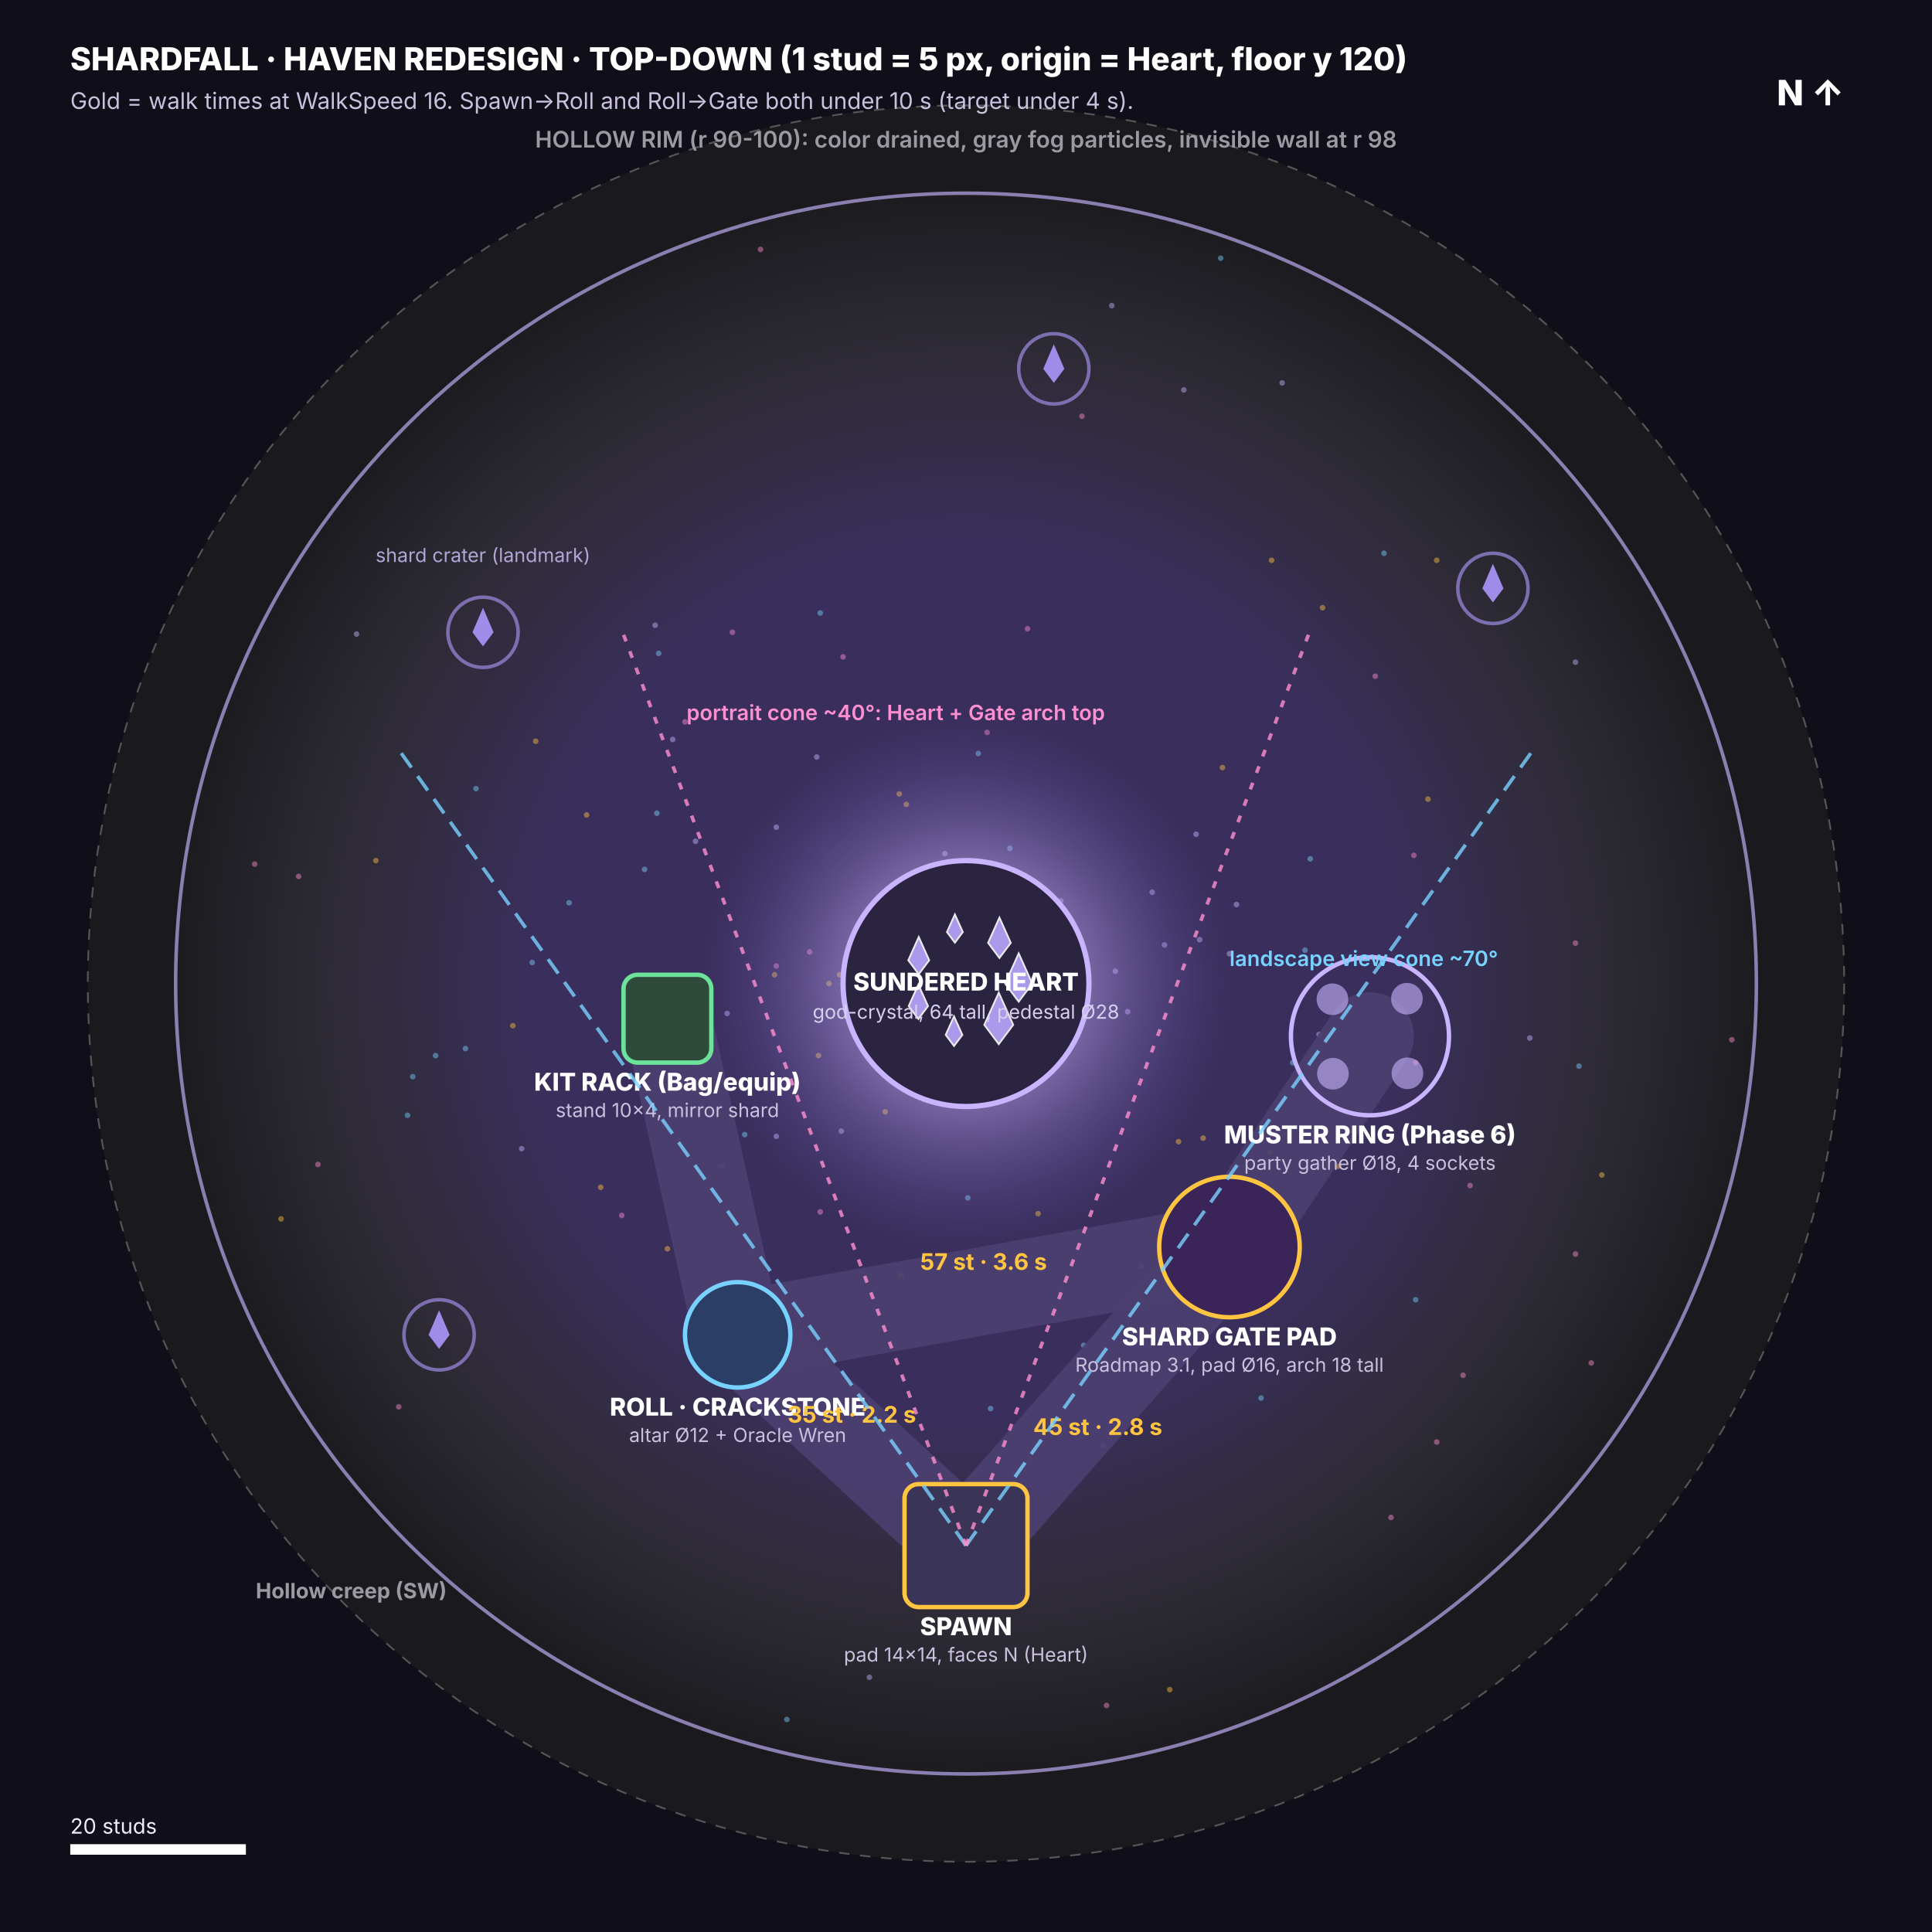
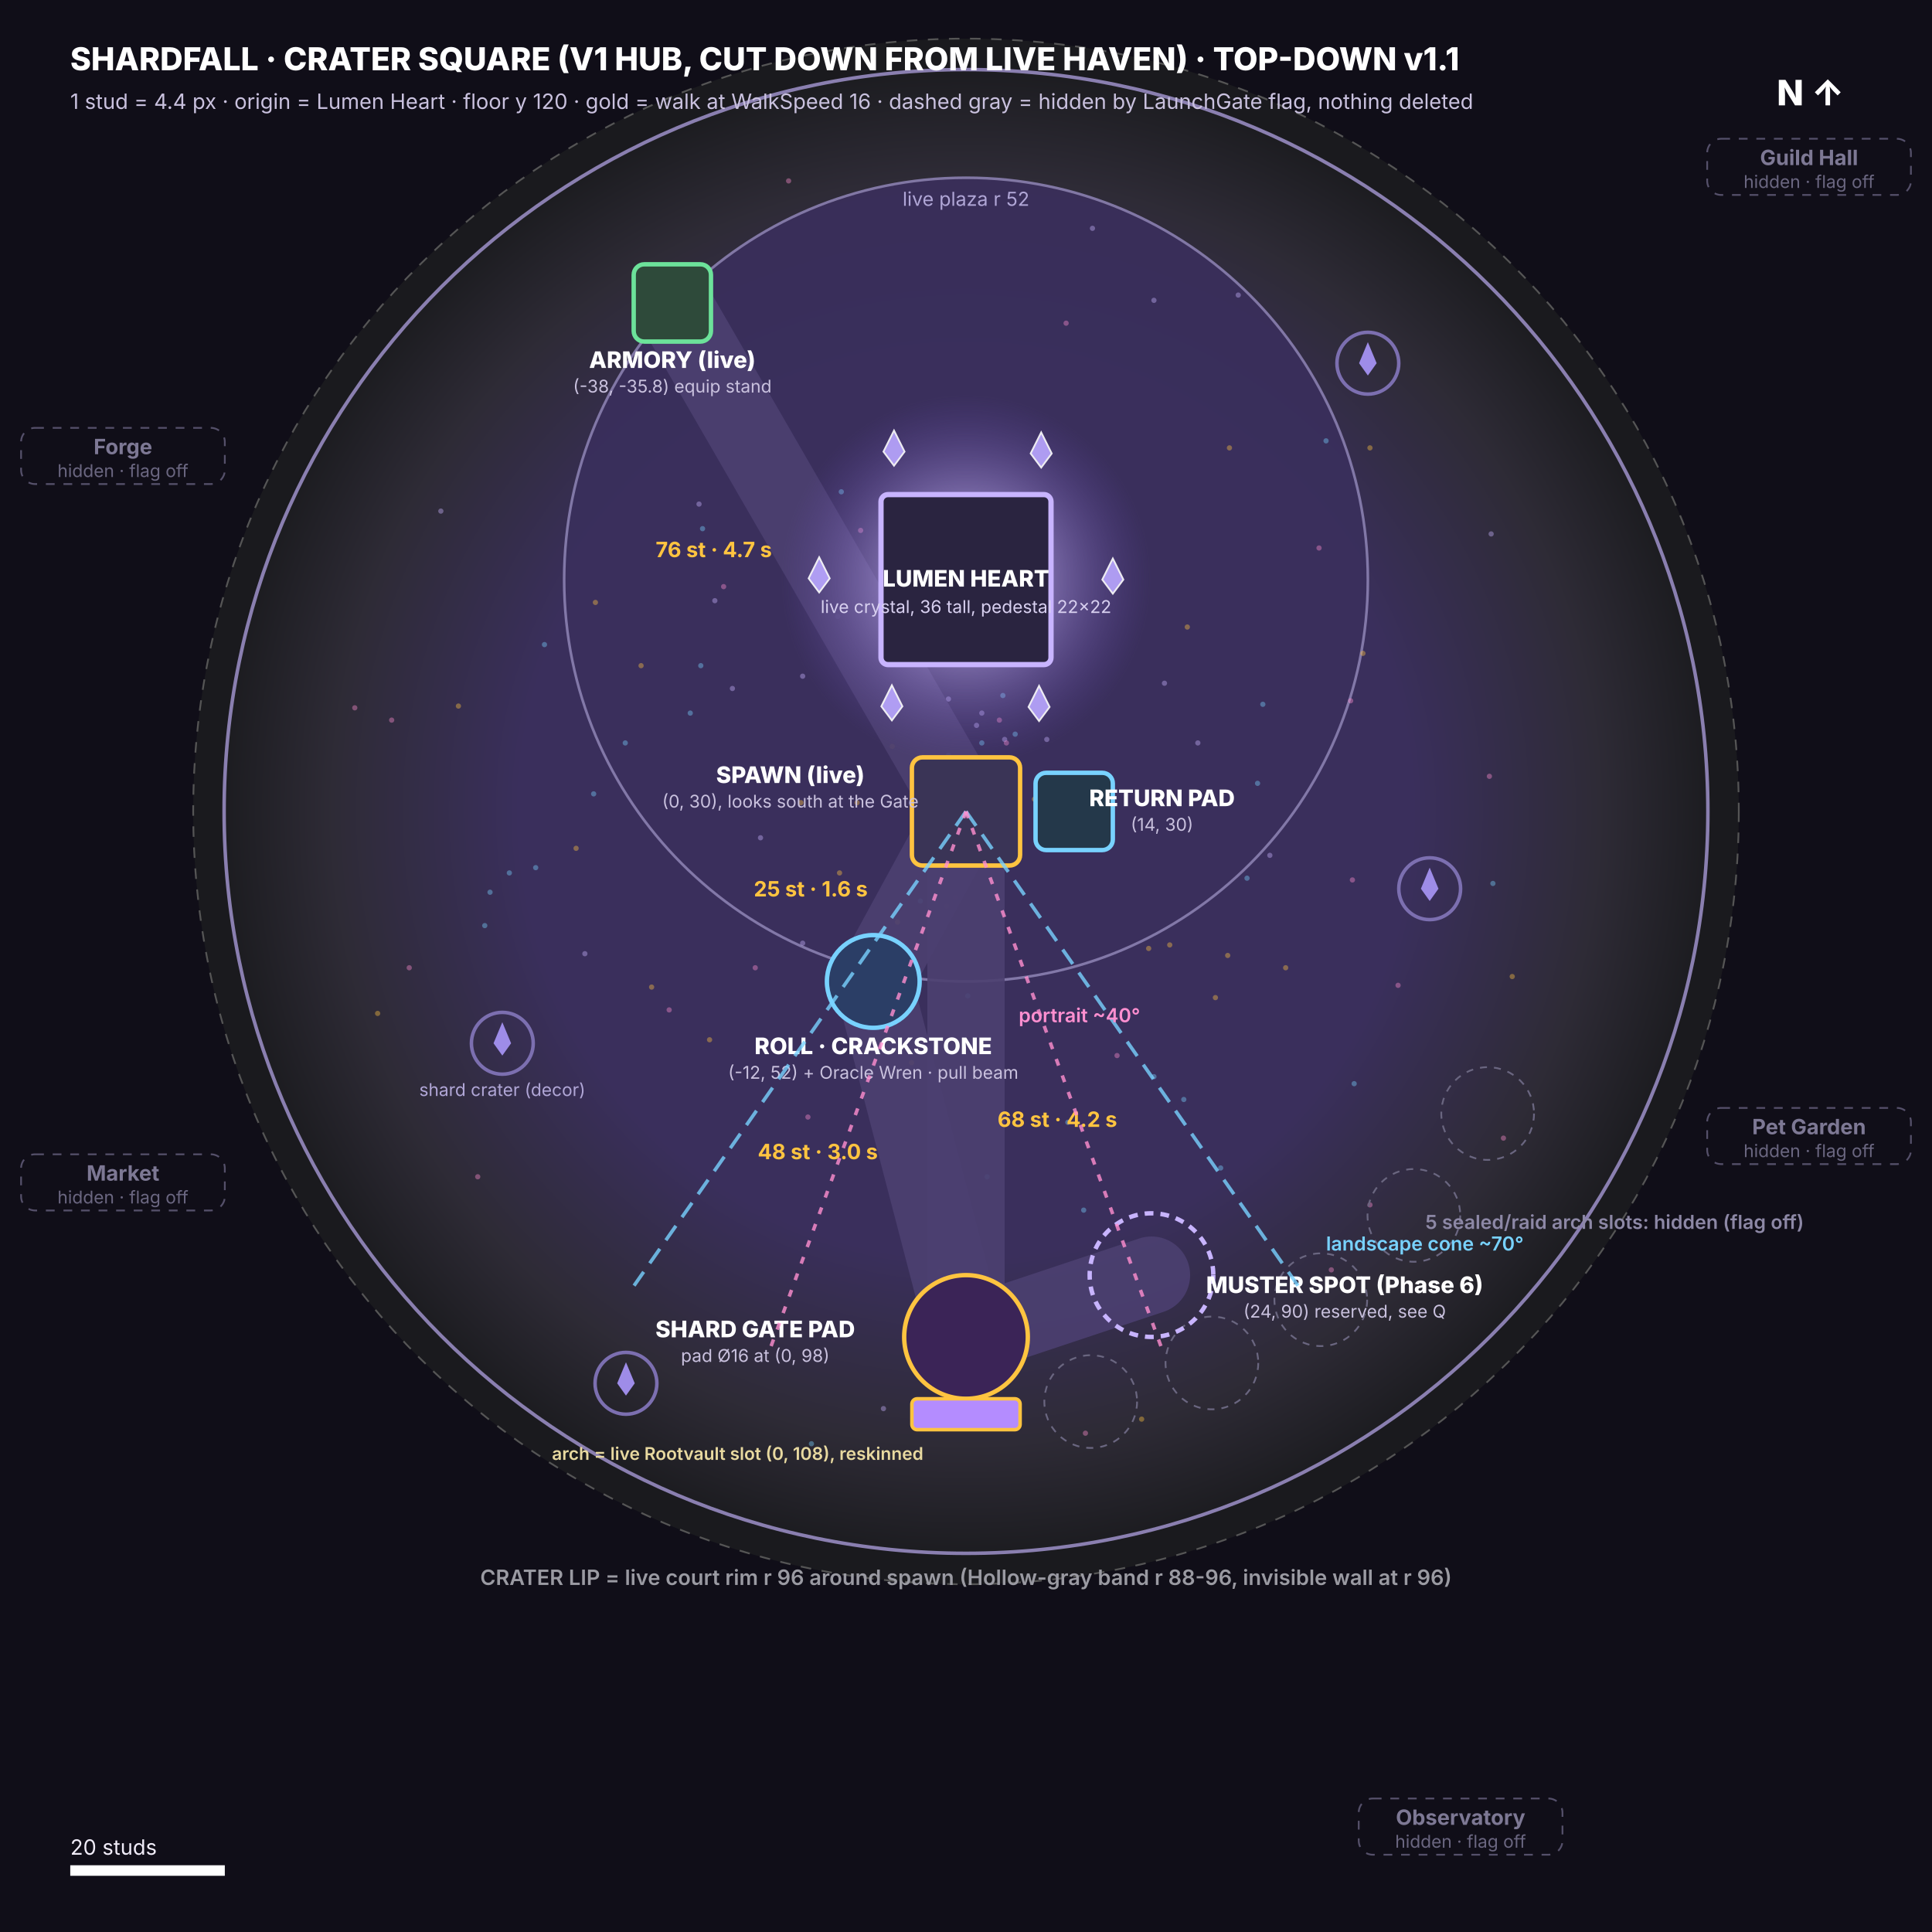
<svg xmlns="http://www.w3.org/2000/svg" width="1100" height="1100" viewBox="0 0 1100 1100">
  <defs>
    <radialGradient id="drain" cx="50%" cy="50%" r="50%">
-       <stop offset="55%" stop-color="#3A2F5C" />
-       <stop offset="80%" stop-color="#2E2B36" />
+       <stop offset="60%" stop-color="#3A2F5C" />
+       <stop offset="85%" stop-color="#2E2B36" />
      <stop offset="100%" stop-color="#1C1C20" />
    </radialGradient>
    <radialGradient id="heart">
      <stop offset="0" stop-color="#FFFFFF" />
      <stop offset=".4" stop-color="#C8B4FF" />
      <stop offset="1" stop-color="#6C4EC4" stop-opacity="0" />
    </radialGradient>
  </defs>
  <rect width="1100" height="1100" fill="#100E18" />
-   <circle cx="550" cy="560" r="500" fill="#1A1A1E" stroke="#555" stroke-dasharray="6 6" />
-   <circle cx="550" cy="560" r="450" fill="url(#drain)" stroke="#8A7FB0" stroke-width="2" />
-   <text x="550.0" y="84.0" font-family="'Builder Sans','Inter','Segoe UI',Arial,sans-serif" font-size="13" font-weight="600" fill="#9A9AA2" text-anchor="middle" opacity="1">HOLLOW RIM (r 90-100): color drained, gray fog particles, invisible wall at r 98</text>
-   <circle cx="520" cy="619" r="1.6" fill="#78D2FF" opacity=".45" />
-   <circle cx="762" cy="664" r="1.6" fill="#FFC440" opacity=".45" />
-   <circle cx="203" cy="361" r="1.6" fill="#C8B4FF" opacity=".45" />
-   <circle cx="736" cy="605" r="1.6" fill="#78D2FF" opacity=".45" />
-   <circle cx="564" cy="802" r="1.6" fill="#78D2FF" opacity=".45" />
-   <circle cx="575" cy="512" r="1.6" fill="#C8B4FF" opacity=".45" />
-   <circle cx="375" cy="372" r="1.6" fill="#78D2FF" opacity=".45" />
-   <circle cx="396" cy="479" r="1.6" fill="#C8B4FF" opacity=".45" />
-   <circle cx="912" cy="669" r="1.6" fill="#FFC440" opacity=".45" />
-   <circle cx="342" cy="676" r="1.6" fill="#FFC440" opacity=".45" />
-   <circle cx="271" cy="449" r="1.6" fill="#78D2FF" opacity=".45" />
-   <circle cx="305" cy="422" r="1.6" fill="#FFC440" opacity=".45" />
-   <circle cx="806" cy="740" r="1.6" fill="#78D2FF" opacity=".45" />
-   <circle cx="390" cy="411" r="1.6" fill="#FF8FD0" opacity=".45" />
-   <circle cx="585" cy="358" r="1.6" fill="#FF8FD0" opacity=".45" />
-   <circle cx="479" cy="644" r="1.6" fill="#C8B4FF" opacity=".45" />
-   <circle cx="516" cy="458" r="1.6" fill="#FFC440" opacity=".45" />
-   <circle cx="170" cy="499" r="1.6" fill="#FF8FD0" opacity=".45" />
-   <circle cx="448" cy="979" r="1.6" fill="#78D2FF" opacity=".45" />
-   <circle cx="478" cy="555" r="1.6" fill="#FFC440" opacity=".45" />
-   <circle cx="674" cy="736" r="1.6" fill="#78D2FF" opacity=".45" />
-   <circle cx="583" cy="552" r="1.6" fill="#FFC440" opacity=".45" />
-   <circle cx="467" cy="690" r="1.6" fill="#FF8FD0" opacity=".45" />
-   <circle cx="374" cy="463" r="1.6" fill="#78D2FF" opacity=".45" />
-   <circle cx="746" cy="489" r="1.6" fill="#78D2FF" opacity=".45" />
-   <circle cx="837" cy="675" r="1.6" fill="#FF8FD0" opacity=".45" />
-   <circle cx="513" cy="726" r="1.6" fill="#FFC440" opacity=".45" />
-   <circle cx="751" cy="589" r="1.6" fill="#C8B4FF" opacity=".45" />
-   <circle cx="383" cy="421" r="1.6" fill="#C8B4FF" opacity=".45" />
-   <circle cx="556" cy="503" r="1.6" fill="#C8B4FF" opacity=".45" />
-   <circle cx="227" cy="801" r="1.6" fill="#FF8FD0" opacity=".45" />
-   <circle cx="723" cy="656" r="1.6" fill="#FFC440" opacity=".45" />
-   <circle cx="818" cy="319" r="1.6" fill="#FFC440" opacity=".45" />
-   <circle cx="433" cy="142" r="1.6" fill="#FF8FD0" opacity=".45" />
-   <circle cx="614" cy="543" r="1.6" fill="#C8B4FF" opacity=".45" />
-   <circle cx="718" cy="796" r="1.6" fill="#78D2FF" opacity=".45" />
-   <circle cx="292" cy="584" r="1.6" fill="#FFC440" opacity=".45" />
-   <circle cx="537" cy="623" r="1.6" fill="#FFC440" opacity=".45" />
-   <circle cx="442" cy="471" r="1.6" fill="#C8B4FF" opacity=".45" />
-   <circle cx="467" cy="349" r="1.6" fill="#78D2FF" opacity=".45" />
-   <circle cx="181" cy="663" r="1.6" fill="#FF8FD0" opacity=".45" />
-   <circle cx="411" cy="664" r="1.6" fill="#FF8FD0" opacity=".45" />
-   <circle cx="532" cy="540" r="1.6" fill="#78D2FF" opacity=".45" />
-   <circle cx="743" cy="541" r="1.6" fill="#78D2FF" opacity=".45" />
-   <circle cx="538" cy="580" r="1.6" fill="#78D2FF" opacity=".45" />
-   <circle cx="334" cy="464" r="1.6" fill="#FFC440" opacity=".45" />
-   <circle cx="527" cy="540" r="1.6" fill="#C8B4FF" opacity=".45" />
-   <circle cx="501" cy="517" r="1.6" fill="#FFC440" opacity=".45" />
-   <circle cx="805" cy="487" r="1.6" fill="#FF8FD0" opacity=".45" />
-   <circle cx="818" cy="821" r="1.6" fill="#FF8FD0" opacity=".45" />
-   <circle cx="414" cy="577" r="1.6" fill="#C8B4FF" opacity=".45" />
-   <circle cx="671" cy="650" r="1.6" fill="#FFC440" opacity=".45" />
-   <circle cx="248" cy="601" r="1.6" fill="#78D2FF" opacity=".45" />
-   <circle cx="666" cy="962" r="1.6" fill="#FFC440" opacity=".45" />
-   <circle cx="695" cy="750" r="1.6" fill="#78D2FF" opacity=".45" />
-   <circle cx="557" cy="429" r="1.6" fill="#78D2FF" opacity=".45" />
-   <circle cx="512" cy="452" r="1.6" fill="#FFC440" opacity=".45" />
-   <circle cx="681" cy="475" r="1.6" fill="#C8B4FF" opacity=".45" />
-   <circle cx="214" cy="490" r="1.6" fill="#FFC440" opacity=".45" />
-   <circle cx="373" cy="356" r="1.6" fill="#C8B4FF" opacity=".45" />
-   <circle cx="674" cy="222" r="1.6" fill="#C8B4FF" opacity=".45" />
-   <circle cx="617" cy="766" r="1.6" fill="#78D2FF" opacity=".45" />
-   <circle cx="897" cy="537" r="1.6" fill="#FF8FD0" opacity=".45" />
-   <circle cx="532" cy="864" r="1.6" fill="#FFC440" opacity=".45" />
-   <circle cx="160" cy="694" r="1.6" fill="#FFC440" opacity=".45" />
-   <circle cx="704" cy="515" r="1.6" fill="#C8B4FF" opacity=".45" />
-   <circle cx="716" cy="684" r="1.6" fill="#FFC440" opacity=".45" />
-   <circle cx="628" cy="823" r="1.6" fill="#78D2FF" opacity=".45" />
-   <circle cx="265" cy="597" r="1.6" fill="#78D2FF" opacity=".45" />
-   <circle cx="577" cy="515" r="1.6" fill="#FF8FD0" opacity=".45" />
-   <circle cx="616" cy="237" r="1.6" fill="#FF8FD0" opacity=".45" />
-   <circle cx="696" cy="437" r="1.6" fill="#FFC440" opacity=".45" />
-   <circle cx="906" cy="776" r="1.6" fill="#FF8FD0" opacity=".45" />
-   <circle cx="232" cy="635" r="1.6" fill="#78D2FF" opacity=".45" />
-   <circle cx="538" cy="486" r="1.6" fill="#C8B4FF" opacity=".45" />
-   <circle cx="806" cy="605" r="1.6" fill="#FF8FD0" opacity=".45" />
-   <circle cx="572" cy="500" r="1.6" fill="#FF8FD0" opacity=".45" />
-   <circle cx="465" cy="431" r="1.6" fill="#C8B4FF" opacity=".45" />
-   <circle cx="899" cy="607" r="1.6" fill="#78D2FF" opacity=".45" />
-   <circle cx="145" cy="492" r="1.6" fill="#FF8FD0" opacity=".45" />
-   <circle cx="635" cy="553" r="1.6" fill="#C8B4FF" opacity=".45" />
-   <circle cx="642" cy="576" r="1.6" fill="#C8B4FF" opacity=".45" />
-   <circle cx="562" cy="417" r="1.6" fill="#FF8FD0" opacity=".45" />
-   <circle cx="564" cy="537" r="1.6" fill="#FFC440" opacity=".45" />
-   <circle cx="783" cy="385" r="1.6" fill="#FF8FD0" opacity=".45" />
-   <circle cx="730" cy="218" r="1.6" fill="#C8B4FF" opacity=".45" />
-   <circle cx="324" cy="514" r="1.6" fill="#78D2FF" opacity=".45" />
-   <circle cx="788" cy="315" r="1.6" fill="#78D2FF" opacity=".45" />
-   <circle cx="561" cy="495" r="1.6" fill="#C8B4FF" opacity=".45" />
-   <circle cx="235" cy="613" r="1.6" fill="#78D2FF" opacity=".45" />
-   <circle cx="445" cy="763" r="1.6" fill="#FF8FD0" opacity=".45" />
-   <circle cx="560" cy="514" r="1.6" fill="#78D2FF" opacity=".45" />
-   <circle cx="551" cy="682" r="1.6" fill="#78D2FF" opacity=".45" />
-   <circle cx="303" cy="548" r="1.6" fill="#78D2FF" opacity=".45" />
-   <circle cx="297" cy="654" r="1.6" fill="#C8B4FF" opacity=".45" />
-   <circle cx="480" cy="374" r="1.6" fill="#FF8FD0" opacity=".45" />
-   <circle cx="441" cy="555" r="1.6" fill="#FFC440" opacity=".45" />
-   <circle cx="897" cy="377" r="1.6" fill="#C8B4FF" opacity=".45" />
-   <circle cx="582" cy="509" r="1.6" fill="#78D2FF" opacity=".45" />
-   <circle cx="442" cy="647" r="1.6" fill="#C8B4FF" opacity=".45" />
-   <circle cx="466" cy="601" r="1.6" fill="#FFC440" opacity=".45" />
-   <circle cx="633" cy="174" r="1.6" fill="#C8B4FF" opacity=".45" />
-   <circle cx="813" cy="455" r="1.6" fill="#FFC440" opacity=".45" />
-   <circle cx="792" cy="864" r="1.6" fill="#FF8FD0" opacity=".45" />
-   <circle cx="630" cy="971" r="1.6" fill="#FF8FD0" opacity=".45" />
-   <circle cx="604" cy="513" r="1.6" fill="#C8B4FF" opacity=".45" />
-   <circle cx="650" cy="721" r="1.6" fill="#FF8FD0" opacity=".45" />
-   <circle cx="504" cy="633" r="1.6" fill="#FFC440" opacity=".45" />
-   <circle cx="685" cy="648" r="1.6" fill="#FFC440" opacity=".45" />
-   <circle cx="367" cy="495" r="1.6" fill="#78D2FF" opacity=".45" />
-   <circle cx="380" cy="711" r="1.6" fill="#FFC440" opacity=".45" />
-   <circle cx="522" cy="558" r="1.6" fill="#C8B4FF" opacity=".45" />
-   <circle cx="595" cy="552" r="1.6" fill="#FFC440" opacity=".45" />
-   <circle cx="495" cy="955" r="1.6" fill="#C8B4FF" opacity=".45" />
-   <circle cx="543" cy="617" r="1.6" fill="#FF8FD0" opacity=".45" />
-   <circle cx="724" cy="319" r="1.6" fill="#FFC440" opacity=".45" />
-   <circle cx="354" cy="692" r="1.6" fill="#FF8FD0" opacity=".45" />
-   <circle cx="538" cy="523" r="1.6" fill="#78D2FF" opacity=".45" />
-   <circle cx="575" cy="483" r="1.6" fill="#78D2FF" opacity=".45" />
-   <circle cx="549" cy="567" r="1.6" fill="#78D2FF" opacity=".45" />
-   <circle cx="562" cy="525" r="1.6" fill="#C8B4FF" opacity=".45" />
-   <circle cx="897" cy="714" r="1.6" fill="#FF8FD0" opacity=".45" />
-   <circle cx="986" cy="592" r="1.6" fill="#FF8FD0" opacity=".45" />
-   <circle cx="656" cy="508" r="1.6" fill="#C8B4FF" opacity=".45" />
-   <circle cx="851" cy="644" r="1.6" fill="#78D2FF" opacity=".45" />
-   <circle cx="663" cy="538" r="1.6" fill="#C8B4FF" opacity=".45" />
-   <circle cx="591" cy="691" r="1.6" fill="#FFC440" opacity=".45" />
-   <circle cx="461" cy="542" r="1.6" fill="#FF8FD0" opacity=".45" />
-   <circle cx="472" cy="560" r="1.6" fill="#FFC440" opacity=".45" />
-   <circle cx="695" cy="147" r="1.6" fill="#78D2FF" opacity=".45" />
-   <circle cx="871" cy="591" r="1.6" fill="#C8B4FF" opacity=".45" />
-   <circle cx="442" cy="550" r="1.6" fill="#FF8FD0" opacity=".45" />
-   <circle cx="833" cy="783" r="1.6" fill="#FF8FD0" opacity=".45" />
-   <circle cx="417" cy="360" r="1.6" fill="#FF8FD0" opacity=".45" />
-   <circle cx="683" cy="535" r="1.6" fill="#C8B4FF" opacity=".45" />
-   <circle cx="700" cy="543" r="1.6" fill="#C8B4FF" opacity=".45" />
-   <circle cx="424" cy="646" r="1.6" fill="#78D2FF" opacity=".45" />
-   <circle cx="553" cy="555" r="1.6" fill="#FFC440" opacity=".45" />
-   <circle cx="528" cy="570" r="1.6" fill="#FF8FD0" opacity=".45" />
-   <circle cx="753" cy="346" r="1.6" fill="#FFC440" opacity=".45" />
-   <line x1="550" y1="880" x2="420" y2="760" stroke="#4B3F70" stroke-width="50" stroke-linecap="round" opacity=".9" />
-   <line x1="420" y1="760" x2="700" y2="710" stroke="#4B3F70" stroke-width="50" stroke-linecap="round" opacity=".9" />
-   <line x1="550" y1="880" x2="700" y2="710" stroke="#4B3F70" stroke-width="50" stroke-linecap="round" opacity=".9" />
-   <line x1="420" y1="760" x2="380" y2="580" stroke="#4B3F70" stroke-width="50" stroke-linecap="round" opacity=".9" />
-   <line x1="700" y1="710" x2="780" y2="590" stroke="#4B3F70" stroke-width="50" stroke-linecap="round" opacity=".9" />
-   <circle cx="550" cy="560" r="150" fill="url(#heart)" opacity=".5" />
-   <circle cx="550" cy="560" r="70" fill="#2A2440" stroke="#C8B4FF" stroke-width="3" />
-   <polygon points="580.0,542.815 587.733,560.0 580.0,570.311 572.267,560.0" fill="#B9A6FF" stroke="#fff" stroke-width="1" opacity=".9" />
-   <polygon points="568.648,565.188 576.889,583.5 568.648,594.487 560.408,583.5" fill="#B9A6FF" stroke="#fff" stroke-width="1" opacity=".9" />
-   <polygon points="543.184,578.673 547.928,589.215 543.184,595.541 538.44,589.215" fill="#B9A6FF" stroke="#fff" stroke-width="1" opacity=".9" />
-   <polygon points="522.878,560.597 528.379,572.821 522.878,580.156 517.377,572.821" fill="#B9A6FF" stroke="#fff" stroke-width="1" opacity=".9" />
-   <polygon points="523.097,533.496 529.05,546.724 523.097,554.661 517.144,546.724" fill="#B9A6FF" stroke="#fff" stroke-width="1" opacity=".9" />
-   <polygon points="543.676,520.631 548.196,530.674 543.676,536.7 539.157,530.674" fill="#B9A6FF" stroke="#fff" stroke-width="1" opacity=".9" />
-   <polygon points="569.041,522.447 575.507,536.817 569.041,545.439 562.574,536.817" fill="#B9A6FF" stroke="#fff" stroke-width="1" opacity=".9" />
-   <text x="550.0" y="564.0" font-family="'Builder Sans','Inter','Segoe UI',Arial,sans-serif" font-size="14" font-weight="800" fill="#fff" text-anchor="middle" opacity="1">SUNDERED HEART</text>
-   <text x="550.0" y="580.0" font-family="'Builder Sans','Inter','Segoe UI',Arial,sans-serif" font-size="11" font-weight="400" fill="#D8D0F0" text-anchor="middle" opacity="1">god-crystal, 64 tall, pedestal Ø28</text>
-   <rect x="515" y="845" width="70" height="70" rx="8" fill="#3A3456" stroke="#FFC440" stroke-width="2.5" />
-   <text x="550.0" y="931.0" font-family="'Builder Sans','Inter','Segoe UI',Arial,sans-serif" font-size="14" font-weight="800" fill="#fff" text-anchor="middle" opacity="1">SPAWN</text>
-   <text x="550.0" y="946.0" font-family="'Builder Sans','Inter','Segoe UI',Arial,sans-serif" font-size="11" font-weight="400" fill="#C9C1DE" text-anchor="middle" opacity="1">pad 14×14, faces N (Heart)</text>
-   <circle cx="420" cy="760" r="30" fill="#2B3E66" stroke="#78D2FF" stroke-width="2.5" />
-   <text x="420.0" y="806.0" font-family="'Builder Sans','Inter','Segoe UI',Arial,sans-serif" font-size="14" font-weight="800" fill="#fff" text-anchor="middle" opacity="1">ROLL · CRACKSTONE</text>
-   <text x="420.0" y="821.0" font-family="'Builder Sans','Inter','Segoe UI',Arial,sans-serif" font-size="11" font-weight="400" fill="#C9C1DE" text-anchor="middle" opacity="1">altar Ø12 + Oracle Wren</text>
-   <circle cx="700" cy="710" r="40" fill="#3B2457" stroke="#FFC440" stroke-width="2.5" />
-   <text x="700.0" y="766.0" font-family="'Builder Sans','Inter','Segoe UI',Arial,sans-serif" font-size="14" font-weight="800" fill="#fff" text-anchor="middle" opacity="1">SHARD GATE PAD</text>
-   <text x="700.0" y="781.0" font-family="'Builder Sans','Inter','Segoe UI',Arial,sans-serif" font-size="11" font-weight="400" fill="#C9C1DE" text-anchor="middle" opacity="1">Roadmap 3.1, pad Ø16, arch 18 tall</text>
-   <rect x="355" y="555" width="50" height="50" rx="8" fill="#2E4A3A" stroke="#6CE29A" stroke-width="2.5" />
-   <text x="380.0" y="621.0" font-family="'Builder Sans','Inter','Segoe UI',Arial,sans-serif" font-size="14" font-weight="800" fill="#fff" text-anchor="middle" opacity="1">KIT RACK (Bag/equip)</text>
-   <text x="380.0" y="636.0" font-family="'Builder Sans','Inter','Segoe UI',Arial,sans-serif" font-size="11" font-weight="400" fill="#C9C1DE" text-anchor="middle" opacity="1">stand 10×4, mirror shard</text>
-   <circle cx="780" cy="590" r="45" fill="none" stroke="#C8B4FF" stroke-width="2.5" />
-   <text x="780.0" y="651.0" font-family="'Builder Sans','Inter','Segoe UI',Arial,sans-serif" font-size="14" font-weight="800" fill="#fff" text-anchor="middle" opacity="1">MUSTER RING (Phase 6)</text>
-   <text x="780.0" y="666.0" font-family="'Builder Sans','Inter','Segoe UI',Arial,sans-serif" font-size="11" font-weight="400" fill="#C9C1DE" text-anchor="middle" opacity="1">party gather Ø18, 4 sockets</text>
-   <circle cx="801.327" cy="611.098" r="9" fill="#C8B4FF" opacity=".6" />
-   <circle cx="758.919" cy="611.344" r="9" fill="#C8B4FF" opacity=".6" />
-   <circle cx="758.639" cy="568.936" r="9" fill="#C8B4FF" opacity=".6" />
-   <circle cx="801.047" cy="568.622" r="9" fill="#C8B4FF" opacity=".6" />
-   <text x="485.0" y="810.0" font-family="'Builder Sans','Inter','Segoe UI',Arial,sans-serif" font-size="13" font-weight="700" fill="#FFC440" text-anchor="middle" opacity="1">35 st · 2.2 s</text>
-   <text x="560.0" y="723.0" font-family="'Builder Sans','Inter','Segoe UI',Arial,sans-serif" font-size="13" font-weight="700" fill="#FFC440" text-anchor="middle" opacity="1">57 st · 3.6 s</text>
-   <text x="625.0" y="817.0" font-family="'Builder Sans','Inter','Segoe UI',Arial,sans-serif" font-size="13" font-weight="700" fill="#FFC440" text-anchor="middle" opacity="1">45 st · 2.8 s</text>
-   <line x1="550" y1="880" x2="225" y2="424" stroke="#78D2FF" stroke-width="2" stroke-dasharray="10 6" opacity=".8" />
-   <line x1="550" y1="880" x2="875" y2="424" stroke="#78D2FF" stroke-width="2" stroke-dasharray="10 6" opacity=".8" />
-   <line x1="550" y1="880" x2="353" y2="356" stroke="#FF8FD0" stroke-width="2" stroke-dasharray="4 6" opacity=".8" />
-   <line x1="550" y1="880" x2="747" y2="356" stroke="#FF8FD0" stroke-width="2" stroke-dasharray="4 6" opacity=".8" />
-   <text x="700.0" y="550.0" font-family="'Builder Sans','Inter','Segoe UI',Arial,sans-serif" font-size="12" font-weight="600" fill="#78D2FF" text-anchor="start" opacity="1">landscape view cone ~70°</text>
-   <text x="510.0" y="410.0" font-family="'Builder Sans','Inter','Segoe UI',Arial,sans-serif" font-size="12" font-weight="600" fill="#FF8FD0" text-anchor="middle" opacity="1">portrait cone ~40°: Heart + Gate arch top</text>
-   <text x="200.0" y="910.0" font-family="'Builder Sans','Inter','Segoe UI',Arial,sans-serif" font-size="12" font-weight="700" fill="#9A9AA2" text-anchor="middle" opacity="1">Hollow creep (SW)</text>
-   <circle cx="275" cy="360" r="20" fill="none" stroke="#7C6FB0" stroke-width="2" />
-   <polygon points="275,346 281,360 275,368 269,360" fill="#9E8CE8" />
-   <circle cx="850" cy="335" r="20" fill="none" stroke="#7C6FB0" stroke-width="2" />
-   <polygon points="850,321 856,335 850,343 844,335" fill="#9E8CE8" />
-   <circle cx="250" cy="760" r="20" fill="none" stroke="#7C6FB0" stroke-width="2" />
-   <polygon points="250,746 256,760 250,768 244,760" fill="#9E8CE8" />
-   <circle cx="600" cy="210" r="20" fill="none" stroke="#7C6FB0" stroke-width="2" />
-   <polygon points="600,196 606,210 600,218 594,210" fill="#9E8CE8" />
-   <text x="275.0" y="320.0" font-family="'Builder Sans','Inter','Segoe UI',Arial,sans-serif" font-size="11" font-weight="400" fill="#B0A6D6" text-anchor="middle" opacity="1">shard crater (landmark)</text>
-   <rect x="40" y="1050" width="100" height="6" fill="#fff" />
-   <text x="40.0" y="1044.0" font-family="'Builder Sans','Inter','Segoe UI',Arial,sans-serif" font-size="12" font-weight="400" fill="#F0ECF8" text-anchor="start" opacity="1">20 studs</text>
+   <rect x="12" y="243.6" width="116" height="32" rx="8" fill="none" stroke="#55506A" stroke-dasharray="5 5" />
+   <text x="70.0" y="258.6" font-family="'Builder Sans','Inter','Segoe UI',Arial,sans-serif" font-size="12" font-weight="700" fill="#7D7894" text-anchor="middle" opacity="1">Forge</text>
+   <text x="70.0" y="271.6" font-family="'Builder Sans','Inter','Segoe UI',Arial,sans-serif" font-size="10" font-weight="400" fill="#6A6680" text-anchor="middle" opacity="1">hidden · flag off</text>
+   <rect x="12" y="657.2" width="116" height="32" rx="8" fill="none" stroke="#55506A" stroke-dasharray="5 5" />
+   <text x="70.0" y="672.2" font-family="'Builder Sans','Inter','Segoe UI',Arial,sans-serif" font-size="12" font-weight="700" fill="#7D7894" text-anchor="middle" opacity="1">Market</text>
+   <text x="70.0" y="685.2" font-family="'Builder Sans','Inter','Segoe UI',Arial,sans-serif" font-size="10" font-weight="400" fill="#6A6680" text-anchor="middle" opacity="1">hidden · flag off</text>
+   <rect x="972" y="79" width="116" height="32" rx="8" fill="none" stroke="#55506A" stroke-dasharray="5 5" />
+   <text x="1030.0" y="94.0" font-family="'Builder Sans','Inter','Segoe UI',Arial,sans-serif" font-size="12" font-weight="700" fill="#7D7894" text-anchor="middle" opacity="1">Guild Hall</text>
+   <text x="1030.0" y="107.0" font-family="'Builder Sans','Inter','Segoe UI',Arial,sans-serif" font-size="10" font-weight="400" fill="#6A6680" text-anchor="middle" opacity="1">hidden · flag off</text>
+   <rect x="972" y="630.8" width="116" height="32" rx="8" fill="none" stroke="#55506A" stroke-dasharray="5 5" />
+   <text x="1030.0" y="645.8" font-family="'Builder Sans','Inter','Segoe UI',Arial,sans-serif" font-size="12" font-weight="700" fill="#7D7894" text-anchor="middle" opacity="1">Pet Garden</text>
+   <text x="1030.0" y="658.8" font-family="'Builder Sans','Inter','Segoe UI',Arial,sans-serif" font-size="10" font-weight="400" fill="#6A6680" text-anchor="middle" opacity="1">hidden · flag off</text>
+   <rect x="773.6" y="1024" width="116" height="32" rx="8" fill="none" stroke="#55506A" stroke-dasharray="5 5" />
+   <text x="831.6" y="1039.0" font-family="'Builder Sans','Inter','Segoe UI',Arial,sans-serif" font-size="12" font-weight="700" fill="#7D7894" text-anchor="middle" opacity="1">Observatory</text>
+   <text x="831.6" y="1052.0" font-family="'Builder Sans','Inter','Segoe UI',Arial,sans-serif" font-size="10" font-weight="400" fill="#6A6680" text-anchor="middle" opacity="1">hidden · flag off</text>
+   <circle cx="550.0" cy="462.0" r="440" fill="#1A1A1E" stroke="#555" stroke-dasharray="6 6" />
+   <circle cx="550.0" cy="462.0" r="422.4" fill="url(#drain)" stroke="#8A7FB0" stroke-width="2" />
+   <circle cx="550.0" cy="330.0" r="228.8" fill="#3A2F5C" stroke="#8A7FB0" stroke-width="1.5" opacity=".9" />
+   <text x="550.0" y="902.4" font-family="'Builder Sans','Inter','Segoe UI',Arial,sans-serif" font-size="12" font-weight="600" fill="#9A9AA2" text-anchor="middle" opacity="1">CRATER LIP = live court rim r 96 around spawn (Hollow-gray band r 88-96, invisible wall at r 96)</text>
+   <text x="550.0" y="117.2" font-family="'Builder Sans','Inter','Segoe UI',Arial,sans-serif" font-size="11" font-weight="400" fill="#B0A6D6" text-anchor="middle" opacity="1">live plaza r 52</text>
+   <circle cx="524" cy="513" r="1.5" fill="#78D2FF" opacity=".4" />
+   <circle cx="732" cy="551" r="1.5" fill="#FFC440" opacity=".4" />
+   <circle cx="251" cy="291" r="1.5" fill="#C8B4FF" opacity=".4" />
+   <circle cx="710" cy="500" r="1.5" fill="#78D2FF" opacity=".4" />
+   <circle cx="562" cy="670" r="1.5" fill="#78D2FF" opacity=".4" />
+   <circle cx="572" cy="421" r="1.5" fill="#C8B4FF" opacity=".4" />
+   <circle cx="400" cy="301" r="1.5" fill="#78D2FF" opacity=".4" />
+   <circle cx="417" cy="392" r="1.5" fill="#C8B4FF" opacity=".4" />
+   <circle cx="861" cy="556" r="1.5" fill="#FFC440" opacity=".4" />
+   <circle cx="371" cy="562" r="1.5" fill="#FFC440" opacity=".4" />
+   <circle cx="310" cy="367" r="1.5" fill="#78D2FF" opacity=".4" />
+   <circle cx="339" cy="343" r="1.5" fill="#FFC440" opacity=".4" />
+   <circle cx="771" cy="617" r="1.5" fill="#78D2FF" opacity=".4" />
+   <circle cx="412" cy="334" r="1.5" fill="#FF8FD0" opacity=".4" />
+   <circle cx="580" cy="288" r="1.5" fill="#FF8FD0" opacity=".4" />
+   <circle cx="489" cy="534" r="1.5" fill="#C8B4FF" opacity=".4" />
+   <circle cx="521" cy="374" r="1.5" fill="#FFC440" opacity=".4" />
+   <circle cx="223" cy="410" r="1.5" fill="#FF8FD0" opacity=".4" />
+   <circle cx="462" cy="822" r="1.5" fill="#78D2FF" opacity=".4" />
+   <circle cx="488" cy="457" r="1.5" fill="#FFC440" opacity=".4" />
+   <circle cx="657" cy="613" r="1.5" fill="#78D2FF" opacity=".4" />
+   <circle cx="579" cy="455" r="1.5" fill="#FFC440" opacity=".4" />
+   <circle cx="479" cy="574" r="1.5" fill="#FF8FD0" opacity=".4" />
+   <circle cx="399" cy="379" r="1.5" fill="#78D2FF" opacity=".4" />
+   <circle cx="719" cy="401" r="1.5" fill="#78D2FF" opacity=".4" />
+   <circle cx="796" cy="561" r="1.5" fill="#FF8FD0" opacity=".4" />
+   <circle cx="519" cy="605" r="1.5" fill="#FFC440" opacity=".4" />
+   <circle cx="723" cy="487" r="1.5" fill="#C8B4FF" opacity=".4" />
+   <circle cx="407" cy="342" r="1.5" fill="#C8B4FF" opacity=".4" />
+   <circle cx="556" cy="413" r="1.5" fill="#C8B4FF" opacity=".4" />
+   <circle cx="272" cy="670" r="1.5" fill="#FF8FD0" opacity=".4" />
+   <circle cx="699" cy="544" r="1.5" fill="#FFC440" opacity=".4" />
+   <circle cx="780" cy="255" r="1.5" fill="#FFC440" opacity=".4" />
+   <circle cx="449" cy="103" r="1.5" fill="#FF8FD0" opacity=".4" />
+   <circle cx="605" cy="447" r="1.5" fill="#C8B4FF" opacity=".4" />
+   <circle cx="695" cy="665" r="1.5" fill="#78D2FF" opacity=".4" />
+   <circle cx="328" cy="483" r="1.5" fill="#FFC440" opacity=".4" />
+   <circle cx="539" cy="516" r="1.5" fill="#FFC440" opacity=".4" />
+   <circle cx="457" cy="385" r="1.5" fill="#C8B4FF" opacity=".4" />
+   <circle cx="479" cy="280" r="1.5" fill="#78D2FF" opacity=".4" />
+   <circle cx="233" cy="551" r="1.5" fill="#FF8FD0" opacity=".4" />
+   <circle cx="430" cy="551" r="1.5" fill="#FF8FD0" opacity=".4" />
+   <circle cx="534" cy="444" r="1.5" fill="#78D2FF" opacity=".4" />
+   <circle cx="716" cy="446" r="1.5" fill="#78D2FF" opacity=".4" />
+   <circle cx="539" cy="479" r="1.5" fill="#78D2FF" opacity=".4" />
+   <circle cx="365" cy="379" r="1.5" fill="#FFC440" opacity=".4" />
+   <circle cx="530" cy="445" r="1.5" fill="#C8B4FF" opacity=".4" />
+   <circle cx="508" cy="425" r="1.5" fill="#FFC440" opacity=".4" />
+   <circle cx="769" cy="399" r="1.5" fill="#FF8FD0" opacity=".4" />
+   <circle cx="780" cy="686" r="1.5" fill="#FF8FD0" opacity=".4" />
+   <circle cx="433" cy="477" r="1.5" fill="#C8B4FF" opacity=".4" />
+   <circle cx="654" cy="540" r="1.5" fill="#FFC440" opacity=".4" />
+   <circle cx="290" cy="497" r="1.5" fill="#78D2FF" opacity=".4" />
+   <circle cx="650" cy="808" r="1.5" fill="#FFC440" opacity=".4" />
+   <circle cx="674" cy="626" r="1.5" fill="#78D2FF" opacity=".4" />
+   <circle cx="556" cy="349" r="1.5" fill="#78D2FF" opacity=".4" />
+   <circle cx="517" cy="369" r="1.5" fill="#FFC440" opacity=".4" />
+   <circle cx="663" cy="389" r="1.5" fill="#C8B4FF" opacity=".4" />
+   <circle cx="261" cy="402" r="1.5" fill="#FFC440" opacity=".4" />
+   <circle cx="398" cy="287" r="1.5" fill="#C8B4FF" opacity=".4" />
+   <circle cx="657" cy="171" r="1.5" fill="#C8B4FF" opacity=".4" />
+   <circle cx="608" cy="639" r="1.5" fill="#78D2FF" opacity=".4" />
+   <circle cx="848" cy="442" r="1.5" fill="#FF8FD0" opacity=".4" />
+   <circle cx="535" cy="724" r="1.5" fill="#FFC440" opacity=".4" />
+   <circle cx="215" cy="577" r="1.5" fill="#FFC440" opacity=".4" />
+   <circle cx="682" cy="423" r="1.5" fill="#C8B4FF" opacity=".4" />
+   <circle cx="692" cy="568" r="1.5" fill="#FFC440" opacity=".4" />
+   <circle cx="617" cy="689" r="1.5" fill="#78D2FF" opacity=".4" />
+   <circle cx="305" cy="494" r="1.5" fill="#78D2FF" opacity=".4" />
+   <circle cx="573" cy="423" r="1.5" fill="#FF8FD0" opacity=".4" />
+   <circle cx="607" cy="184" r="1.5" fill="#FF8FD0" opacity=".4" />
+   <circle cx="676" cy="357" r="1.5" fill="#FFC440" opacity=".4" />
+   <circle cx="856" cy="648" r="1.5" fill="#FF8FD0" opacity=".4" />
+   <circle cx="276" cy="527" r="1.5" fill="#78D2FF" opacity=".4" />
+   <circle cx="540" cy="398" r="1.5" fill="#C8B4FF" opacity=".4" />
+   <circle cx="770" cy="501" r="1.5" fill="#FF8FD0" opacity=".4" />
+   <circle cx="569" cy="410" r="1.5" fill="#FF8FD0" opacity=".4" />
+   <circle cx="477" cy="351" r="1.5" fill="#C8B4FF" opacity=".4" />
+   <circle cx="850" cy="503" r="1.5" fill="#78D2FF" opacity=".4" />
+   <circle cx="202" cy="403" r="1.5" fill="#FF8FD0" opacity=".4" />
+   <circle cx="623" cy="456" r="1.5" fill="#C8B4FF" opacity=".4" />
+   <circle cx="629" cy="476" r="1.5" fill="#C8B4FF" opacity=".4" />
+   <circle cx="561" cy="339" r="1.5" fill="#FF8FD0" opacity=".4" />
+   <circle cx="562" cy="442" r="1.5" fill="#FFC440" opacity=".4" />
+   <circle cx="751" cy="312" r="1.5" fill="#FF8FD0" opacity=".4" />
+   <circle cx="705" cy="168" r="1.5" fill="#C8B4FF" opacity=".4" />
+   <circle cx="356" cy="423" r="1.5" fill="#78D2FF" opacity=".4" />
+   <circle cx="755" cy="251" r="1.5" fill="#78D2FF" opacity=".4" />
+   <circle cx="559" cy="406" r="1.5" fill="#C8B4FF" opacity=".4" />
+   <circle cx="279" cy="508" r="1.5" fill="#78D2FF" opacity=".4" />
+   <circle cx="460" cy="636" r="1.5" fill="#FF8FD0" opacity=".4" />
+   <circle cx="559" cy="423" r="1.5" fill="#78D2FF" opacity=".4" />
+   <circle cx="551" cy="567" r="1.5" fill="#78D2FF" opacity=".4" />
+   <circle cx="338" cy="452" r="1.5" fill="#78D2FF" opacity=".4" />
+   <circle cx="333" cy="543" r="1.5" fill="#C8B4FF" opacity=".4" />
+   <circle cx="490" cy="302" r="1.5" fill="#FF8FD0" opacity=".4" />
+   <circle cx="456" cy="457" r="1.5" fill="#FFC440" opacity=".4" />
+   <circle cx="849" cy="304" r="1.5" fill="#C8B4FF" opacity=".4" />
+   <circle cx="578" cy="418" r="1.5" fill="#78D2FF" opacity=".4" />
+   <circle cx="457" cy="537" r="1.5" fill="#C8B4FF" opacity=".4" />
+   <circle cx="478" cy="497" r="1.5" fill="#FFC440" opacity=".4" />
+   <circle cx="622" cy="130" r="1.5" fill="#C8B4FF" opacity=".4" />
+   <circle cx="776" cy="372" r="1.5" fill="#FFC440" opacity=".4" />
+   <circle cx="758" cy="723" r="1.5" fill="#FF8FD0" opacity=".4" />
+   <circle cx="618" cy="816" r="1.5" fill="#FF8FD0" opacity=".4" />
+   <circle cx="596" cy="421" r="1.5" fill="#C8B4FF" opacity=".4" />
+   <circle cx="636" cy="601" r="1.5" fill="#FF8FD0" opacity=".4" />
+   <circle cx="511" cy="525" r="1.5" fill="#FFC440" opacity=".4" />
+   <circle cx="666" cy="538" r="1.5" fill="#FFC440" opacity=".4" />
+   <circle cx="393" cy="406" r="1.5" fill="#78D2FF" opacity=".4" />
+   <circle cx="404" cy="592" r="1.5" fill="#FFC440" opacity=".4" />
+   <circle cx="526" cy="460" r="1.5" fill="#C8B4FF" opacity=".4" />
+   <circle cx="589" cy="455" r="1.5" fill="#FFC440" opacity=".4" />
+   <circle cx="503" cy="802" r="1.5" fill="#C8B4FF" opacity=".4" />
+   <circle cx="544" cy="511" r="1.5" fill="#FF8FD0" opacity=".4" />
+   <circle cx="700" cy="255" r="1.5" fill="#FFC440" opacity=".4" />
+   <circle cx="381" cy="575" r="1.5" fill="#FF8FD0" opacity=".4" />
+   <circle cx="540" cy="430" r="1.5" fill="#78D2FF" opacity=".4" />
+   <circle cx="571" cy="396" r="1.5" fill="#78D2FF" opacity=".4" />
+   <circle cx="549" cy="468" r="1.5" fill="#78D2FF" opacity=".4" />
+   <line x1="550.0" y1="462.0" x2="497.2" y2="558.8" stroke="#4B3F70" stroke-width="44.0" stroke-linecap="round" opacity=".9" />
+   <line x1="497.2" y1="558.8" x2="550.0" y2="761.2" stroke="#4B3F70" stroke-width="44.0" stroke-linecap="round" opacity=".9" />
+   <line x1="550.0" y1="462.0" x2="550.0" y2="761.2" stroke="#4B3F70" stroke-width="44.0" stroke-linecap="round" opacity=".9" />
+   <line x1="550.0" y1="462.0" x2="382.8" y2="172.48" stroke="#4B3F70" stroke-width="44.0" stroke-linecap="round" opacity=".9" />
+   <line x1="550.0" y1="761.2" x2="655.6" y2="726.0" stroke="#4B3F70" stroke-width="44.0" stroke-linecap="round" opacity=".9" />
+   <circle cx="621" cy="798" r="26.4" fill="none" stroke="#6A6680" stroke-dasharray="4 4" />
+   <circle cx="690" cy="776" r="26.4" fill="none" stroke="#6A6680" stroke-dasharray="4 4" />
+   <circle cx="752" cy="740" r="26.4" fill="none" stroke="#6A6680" stroke-dasharray="4 4" />
+   <circle cx="805" cy="692" r="26.4" fill="none" stroke="#6A6680" stroke-dasharray="4 4" />
+   <circle cx="847" cy="634" r="26.4" fill="none" stroke="#6A6680" stroke-dasharray="4 4" />
+   <text x="919.3" y="699.7" font-family="'Builder Sans','Inter','Segoe UI',Arial,sans-serif" font-size="11" font-weight="600" fill="#8D88A6" text-anchor="middle" opacity="1">5 sealed/raid arch slots: hidden (flag off)</text>
+   <circle cx="550.0" cy="330.0" r="105.6" fill="url(#heart)" opacity=".5" />
+   <rect x="501.6" y="281.6" width="96.8" height="96.8" rx="4" fill="#2A2440" stroke="#C8B4FF" stroke-width="3" />
+   <polygon points="633.6,318.0 639.6,330.0 633.6,338.0 627.6,330.0" fill="#B9A6FF" stroke="#fff" stroke-width="1" opacity=".9" />
+   <polygon points="591.597,390.517 597.597,402.517 591.597,410.517 585.597,402.517" fill="#B9A6FF" stroke="#fff" stroke-width="1" opacity=".9" />
+   <polygon points="507.795,390.164 513.795,402.164 507.795,410.164 501.795,402.164" fill="#B9A6FF" stroke="#fff" stroke-width="1" opacity=".9" />
+   <polygon points="466.403,317.297 472.403,329.297 466.403,337.297 460.403,329.297" fill="#B9A6FF" stroke="#fff" stroke-width="1" opacity=".9" />
+   <polygon points="509.014,245.136 515.014,257.136 509.014,265.136 503.014,257.136" fill="#B9A6FF" stroke="#fff" stroke-width="1" opacity=".9" />
+   <polygon points="592.81,246.193 598.81,258.193 592.81,266.193 586.81,258.193" fill="#B9A6FF" stroke="#fff" stroke-width="1" opacity=".9" />
+   <text x="550.0" y="334.0" font-family="'Builder Sans','Inter','Segoe UI',Arial,sans-serif" font-size="13" font-weight="800" fill="#fff" text-anchor="middle" opacity="1">LUMEN HEART</text>
+   <text x="550.0" y="349.0" font-family="'Builder Sans','Inter','Segoe UI',Arial,sans-serif" font-size="10" font-weight="400" fill="#D8D0F0" text-anchor="middle" opacity="1">live crystal, 36 tall, pedestal 22×22</text>
+   <rect x="519.2" y="431.2" width="61.6" height="61.6" rx="6" fill="#3A3456" stroke="#FFC440" stroke-width="2.5" />
+   <text x="450.0" y="445.8" font-family="'Builder Sans','Inter','Segoe UI',Arial,sans-serif" font-size="13" font-weight="800" fill="#fff" text-anchor="middle" opacity="1">SPAWN (live)</text>
+   <text x="450.0" y="459.8" font-family="'Builder Sans','Inter','Segoe UI',Arial,sans-serif" font-size="10" font-weight="400" fill="#C9C1DE" text-anchor="middle" opacity="1">(0, 30), looks south at the Gate</text>
+   <rect x="589.6" y="440.0" width="44.0" height="44.0" rx="6" fill="#24384A" stroke="#78D2FF" stroke-width="2.5" />
+   <text x="661.6" y="459.0" font-family="'Builder Sans','Inter','Segoe UI',Arial,sans-serif" font-size="13" font-weight="800" fill="#fff" text-anchor="middle" opacity="1">RETURN PAD</text>
+   <text x="661.6" y="473.0" font-family="'Builder Sans','Inter','Segoe UI',Arial,sans-serif" font-size="10" font-weight="400" fill="#C9C1DE" text-anchor="middle" opacity="1">(14, 30)</text>
+   <circle cx="497.2" cy="558.8" r="26.4" fill="#2B3E66" stroke="#78D2FF" stroke-width="2.5" />
+   <text x="497.2" y="600.2" font-family="'Builder Sans','Inter','Segoe UI',Arial,sans-serif" font-size="13" font-weight="800" fill="#fff" text-anchor="middle" opacity="1">ROLL · CRACKSTONE</text>
+   <text x="497.2" y="614.2" font-family="'Builder Sans','Inter','Segoe UI',Arial,sans-serif" font-size="10" font-weight="400" fill="#C9C1DE" text-anchor="middle" opacity="1">(-12, 52) + Oracle Wren · pull beam</text>
+   <circle cx="550.0" cy="761.2" r="35.2" fill="#3B2457" stroke="#FFC440" stroke-width="2.5" />
+   <text x="430.0" y="761.4" font-family="'Builder Sans','Inter','Segoe UI',Arial,sans-serif" font-size="13" font-weight="800" fill="#fff" text-anchor="middle" opacity="1">SHARD GATE PAD</text>
+   <text x="430.0" y="775.4" font-family="'Builder Sans','Inter','Segoe UI',Arial,sans-serif" font-size="10" font-weight="400" fill="#C9C1DE" text-anchor="middle" opacity="1">pad Ø16 at (0, 98)</text>
+   <rect x="519.2" y="796.4" width="61.6" height="17.6" rx="3" fill="#B48CFF" stroke="#FFC440" stroke-width="2" />
+   <text x="420.0" y="831.2" font-family="'Builder Sans','Inter','Segoe UI',Arial,sans-serif" font-size="10" font-weight="600" fill="#E8D9A0" text-anchor="middle" opacity="1">arch = live Rootvault slot (0, 108), reskinned</text>
+   <rect x="360.8" y="150.48" width="44.0" height="44.0" rx="6" fill="#2E4A3A" stroke="#6CE29A" stroke-width="2.5" />
+   <text x="382.8" y="209.5" font-family="'Builder Sans','Inter','Segoe UI',Arial,sans-serif" font-size="13" font-weight="800" fill="#fff" text-anchor="middle" opacity="1">ARMORY (live)</text>
+   <text x="382.8" y="223.5" font-family="'Builder Sans','Inter','Segoe UI',Arial,sans-serif" font-size="10" font-weight="400" fill="#C9C1DE" text-anchor="middle" opacity="1">(-38, -35.8) equip stand</text>
+   <circle cx="655.6" cy="726.0" r="35.2" fill="none" stroke="#C8B4FF" stroke-width="2.5" stroke-dasharray="5 4" />
+   <text x="765.6" y="736.2" font-family="'Builder Sans','Inter','Segoe UI',Arial,sans-serif" font-size="13" font-weight="800" fill="#fff" text-anchor="middle" opacity="1">MUSTER SPOT (Phase 6)</text>
+   <text x="765.6" y="750.2" font-family="'Builder Sans','Inter','Segoe UI',Arial,sans-serif" font-size="10" font-weight="400" fill="#C9C1DE" text-anchor="middle" opacity="1">(24, 90) reserved, see Q</text>
+   <text x="461.6" y="510.4" font-family="'Builder Sans','Inter','Segoe UI',Arial,sans-serif" font-size="12" font-weight="700" fill="#FFC440" text-anchor="middle" opacity="1">25 st · 1.6 s</text>
+   <text x="465.6" y="660.0" font-family="'Builder Sans','Inter','Segoe UI',Arial,sans-serif" font-size="12" font-weight="700" fill="#FFC440" text-anchor="middle" opacity="1">48 st · 3.0 s</text>
+   <text x="602.0" y="641.6" font-family="'Builder Sans','Inter','Segoe UI',Arial,sans-serif" font-size="12" font-weight="700" fill="#FFC440" text-anchor="middle" opacity="1">68 st · 4.2 s</text>
+   <text x="406.4" y="317.2" font-family="'Builder Sans','Inter','Segoe UI',Arial,sans-serif" font-size="12" font-weight="700" fill="#FFC440" text-anchor="middle" opacity="1">76 st · 4.7 s</text>
+   <line x1="550.0" y1="462.0" x2="361" y2="732" stroke="#78D2FF" stroke-width="2" stroke-dasharray="10 6" opacity=".8" />
+   <line x1="550.0" y1="462.0" x2="739" y2="732" stroke="#78D2FF" stroke-width="2" stroke-dasharray="10 6" opacity=".8" />
+   <line x1="550.0" y1="462.0" x2="437" y2="772" stroke="#FF8FD0" stroke-width="2" stroke-dasharray="4 6" opacity=".8" />
+   <line x1="550.0" y1="462.0" x2="663" y2="772" stroke="#FF8FD0" stroke-width="2" stroke-dasharray="4 6" opacity=".8" />
+   <text x="755.0" y="712.0" font-family="'Builder Sans','Inter','Segoe UI',Arial,sans-serif" font-size="11" font-weight="600" fill="#78D2FF" text-anchor="start" opacity="1">landscape cone ~70°</text>
+   <text x="580.0" y="582.0" font-family="'Builder Sans','Inter','Segoe UI',Arial,sans-serif" font-size="11" font-weight="600" fill="#FF8FD0" text-anchor="start" opacity="1">portrait ~40°</text>
+   <circle cx="286.0" cy="594.0" r="17.6" fill="none" stroke="#7C6FB0" stroke-width="2" />
+   <polygon points="286.0,582.0 291.0,594.0 286.0,601.0 281.0,594.0" fill="#9E8CE8" />
+   <circle cx="778.8" cy="206.8" r="17.6" fill="none" stroke="#7C6FB0" stroke-width="2" />
+   <polygon points="778.8,194.8 783.8,206.8 778.8,213.8 773.8,206.8" fill="#9E8CE8" />
+   <circle cx="356.4" cy="787.6" r="17.6" fill="none" stroke="#7C6FB0" stroke-width="2" />
+   <polygon points="356.4,775.6 361.4,787.6 356.4,794.6 351.4,787.6" fill="#9E8CE8" />
+   <circle cx="814.0" cy="506.0" r="17.6" fill="none" stroke="#7C6FB0" stroke-width="2" />
+   <polygon points="814.0,494.0 819.0,506.0 814.0,513.0 809.0,506.0" fill="#9E8CE8" />
+   <text x="286.0" y="624.0" font-family="'Builder Sans','Inter','Segoe UI',Arial,sans-serif" font-size="10" font-weight="400" fill="#B0A6D6" text-anchor="middle" opacity="1">shard crater (decor)</text>
+   <rect x="40" y="1062" width="88.0" height="6" fill="#fff" />
+   <text x="40.0" y="1056.0" font-family="'Builder Sans','Inter','Segoe UI',Arial,sans-serif" font-size="12" font-weight="400" fill="#F0ECF8" text-anchor="start" opacity="1">20 studs</text>
  <text x="1050.0" y="60.0" font-family="'Builder Sans','Inter','Segoe UI',Arial,sans-serif" font-size="20" font-weight="800" fill="#fff" text-anchor="end" opacity="1">N ↑</text>
-   <text x="40.0" y="40.0" font-family="'Builder Sans','Inter','Segoe UI',Arial,sans-serif" font-size="18" font-weight="800" fill="#fff" text-anchor="start" opacity="1">SHARDFALL · HAVEN REDESIGN · TOP-DOWN (1 stud = 5 px, origin = Heart, floor y 120)</text>
-   <text x="40.0" y="62.0" font-family="'Builder Sans','Inter','Segoe UI',Arial,sans-serif" font-size="13" font-weight="400" fill="#C9C1DE" text-anchor="start" opacity="1">Gold = walk times at WalkSpeed 16. Spawn→Roll and Roll→Gate both under 10 s (target under 4 s).</text>
+   <text x="40.0" y="40.0" font-family="'Builder Sans','Inter','Segoe UI',Arial,sans-serif" font-size="18" font-weight="800" fill="#fff" text-anchor="start" opacity="1">SHARDFALL · CRATER SQUARE (V1 HUB, CUT DOWN FROM LIVE HAVEN) · TOP-DOWN v1.1</text>
+   <text x="40.0" y="62.0" font-family="'Builder Sans','Inter','Segoe UI',Arial,sans-serif" font-size="12" font-weight="400" fill="#C9C1DE" text-anchor="start" opacity="1">1 stud = 4.4 px · origin = Lumen Heart · floor y 120 · gold = walk at WalkSpeed 16 · dashed gray = hidden by LaunchGate flag, nothing deleted</text>
</svg>
